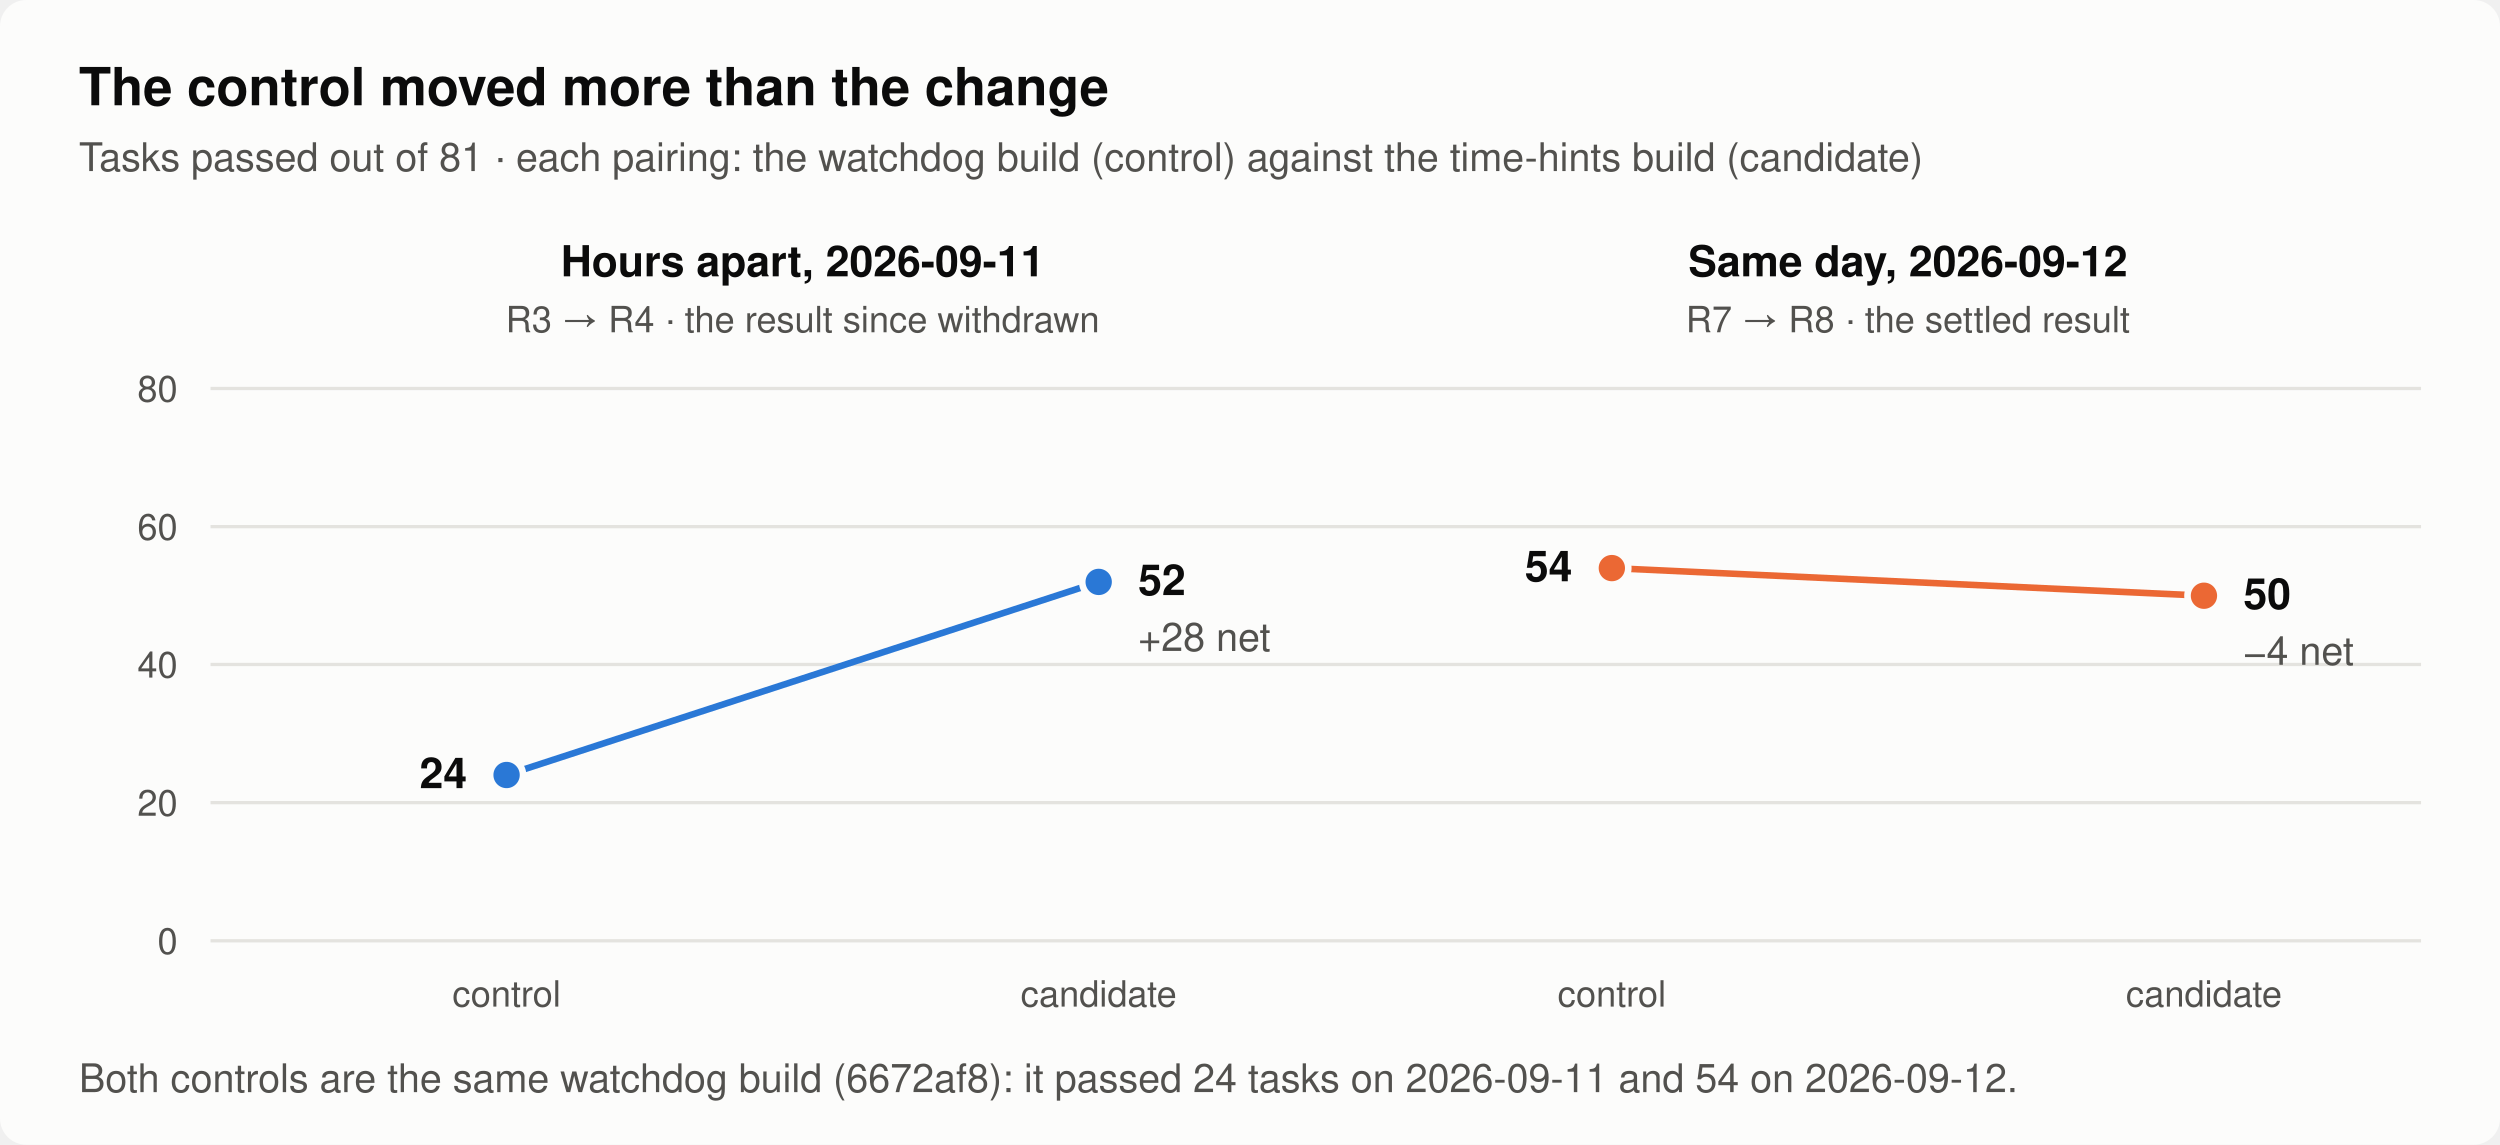
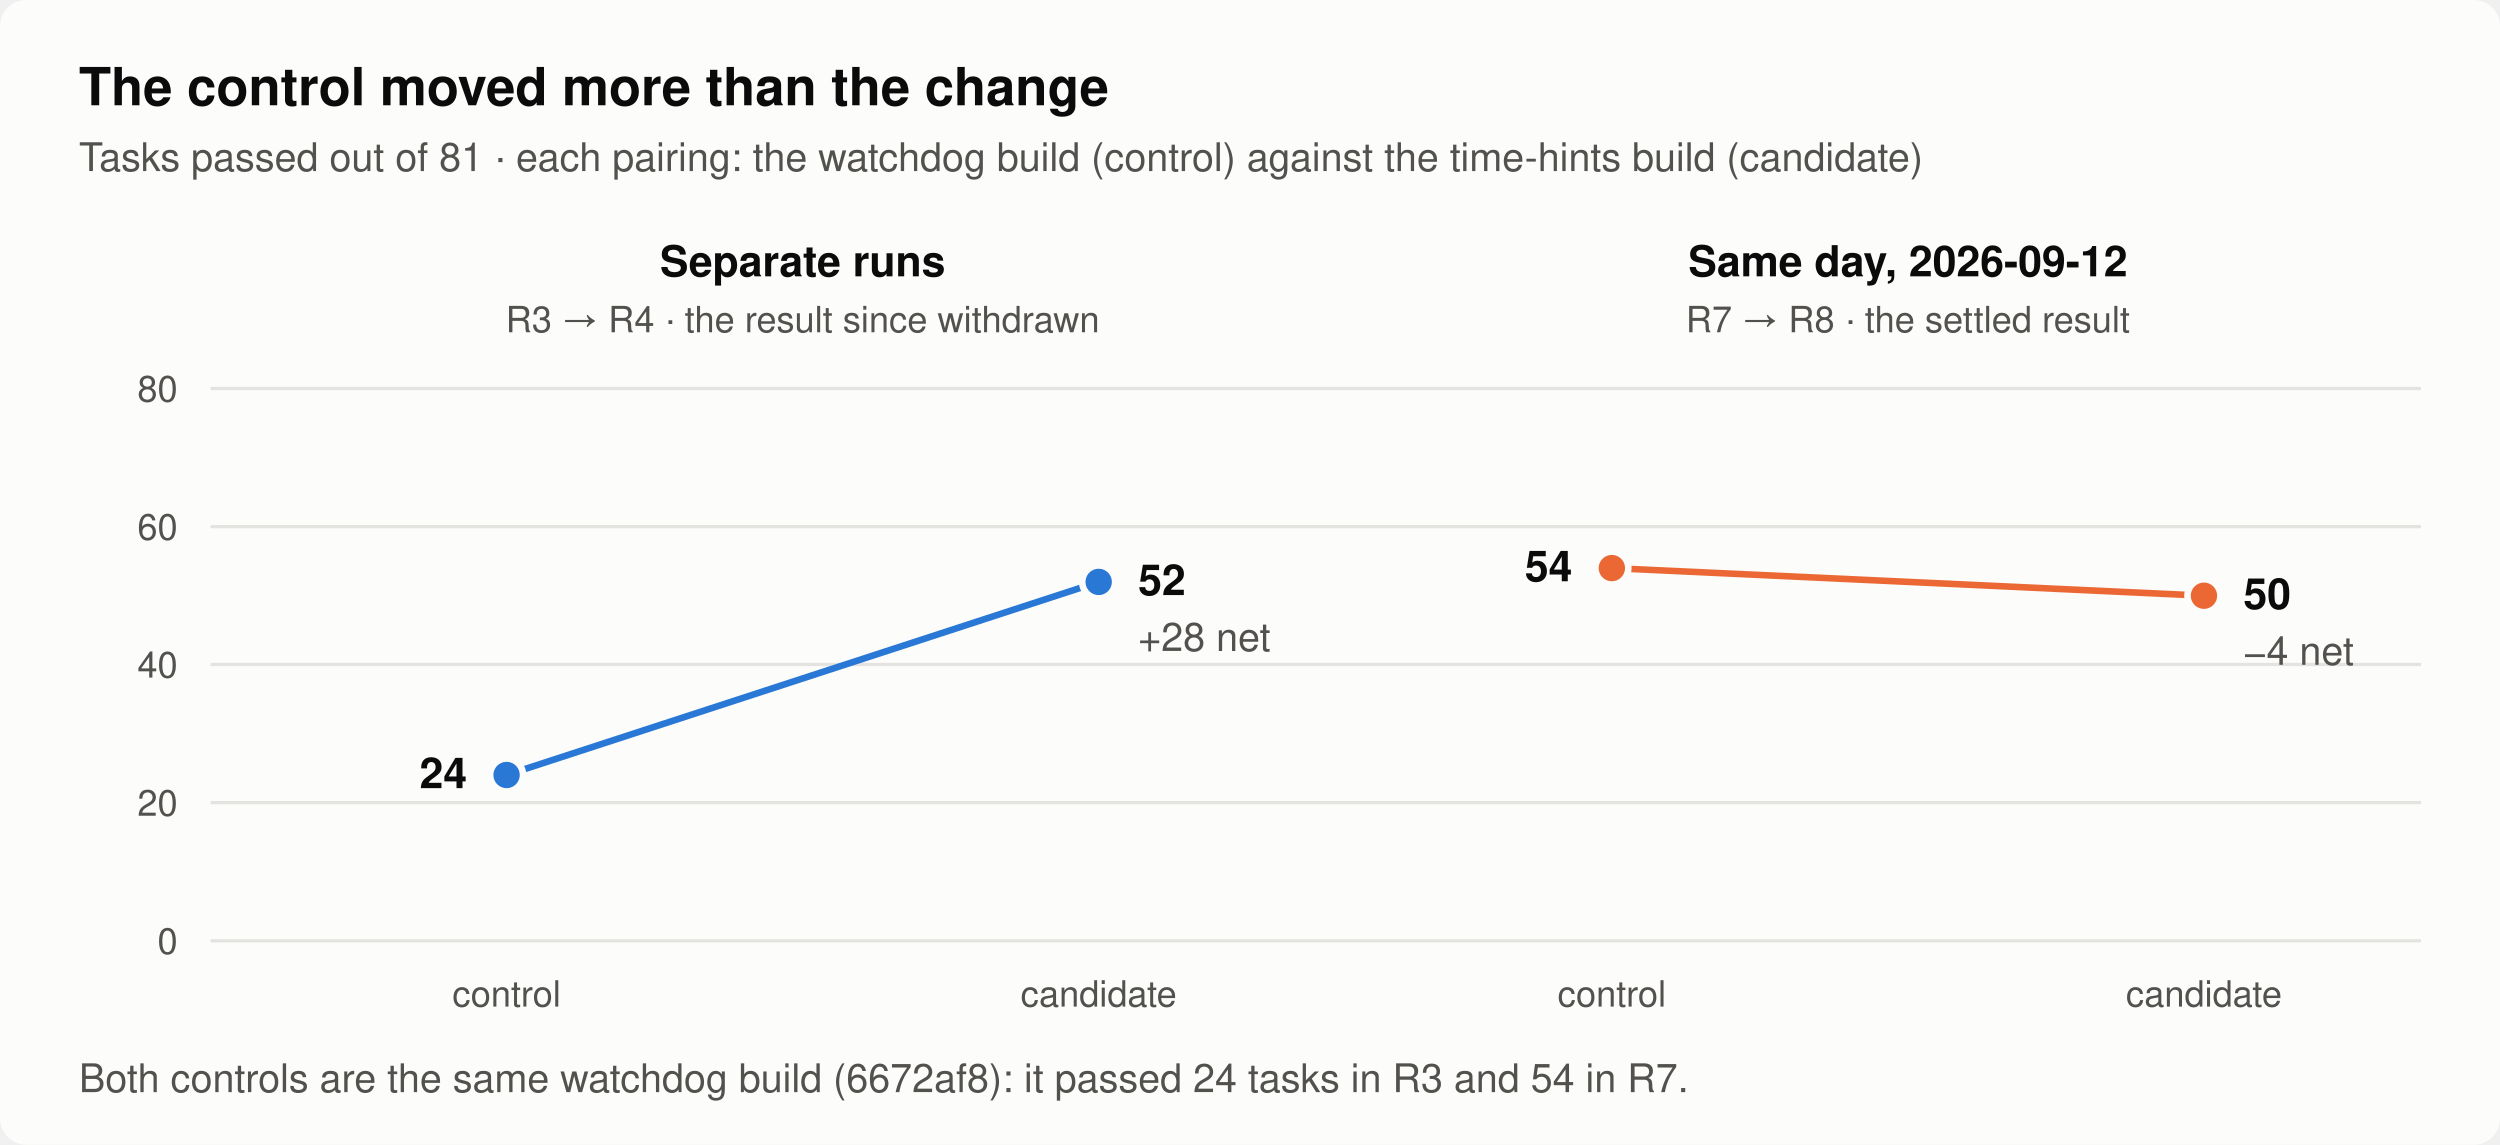
<svg xmlns="http://www.w3.org/2000/svg" viewBox="0 0 760 348" width="760" height="348" role="img" aria-labelledby="title desc">
  <style>
  text { font-family: -apple-system, BlinkMacSystemFont, "Segoe UI", Helvetica, Arial, sans-serif; }
  .surface { fill: #fcfcfb; } .ink { fill: #0b0b0b; } .ink2 { fill: #52514e; } .grid { stroke: #e4e3df; }
  .s1 { fill: #2a78d6; } .s2 { fill: #1baf7a; } .s3 { fill: #eb6834; } .sx { fill: #b9b7b0; }
  .l1 { stroke: #2a78d6; } .l3 { stroke: #eb6834; } .ring { stroke: #fcfcfb; }
  .on-s1 { fill: #ffffff; } .on-s2 { fill: #0b0b0b; } .on-s3 { fill: #0b0b0b; }
  @media (prefers-color-scheme: dark) {
    .surface { fill: #1a1a19; } .ink { fill: #ffffff; } .ink2 { fill: #c3c2b7; } .grid { stroke: #383835; }
    .s1 { fill: #3987e5; } .s2 { fill: #199e70; } .s3 { fill: #d95926; } .sx { fill: #6f6e69; }
    .l1 { stroke: #3987e5; } .l3 { stroke: #d95926; } .ring { stroke: #1a1a19; }
    .on-s1 { fill: #ffffff; } .on-s2 { fill: #0b0b0b; } .on-s3 { fill: #0b0b0b; }
  }
</style>
  <rect class="surface" width="760" height="348" rx="8" />
  <text class="ink" x="24" y="32" font-size="16" font-weight="600">The control moved more than the change</text>
  <text class="ink2" x="24" y="52" font-size="12">Tasks passed out of 81 · each pairing: the watchdog build (control) against the time-hints build (candidate)</text>
  <line class="grid" x1="64" y1="286.0" x2="736" y2="286.0" stroke-width="1" />
  <text class="ink2" x="54" y="290.0" font-size="11" text-anchor="end">0</text>
  <line class="grid" x1="64" y1="244.0" x2="736" y2="244.0" stroke-width="1" />
  <text class="ink2" x="54" y="248.0" font-size="11" text-anchor="end">20</text>
  <line class="grid" x1="64" y1="202.0" x2="736" y2="202.0" stroke-width="1" />
  <text class="ink2" x="54" y="206.0" font-size="11" text-anchor="end">40</text>
  <line class="grid" x1="64" y1="160.1" x2="736" y2="160.1" stroke-width="1" />
  <text class="ink2" x="54" y="164.1" font-size="11" text-anchor="end">60</text>
  <line class="grid" x1="64" y1="118.1" x2="736" y2="118.1" stroke-width="1" />
  <text class="ink2" x="54" y="122.1" font-size="11" text-anchor="end">80</text>
-   <text class="ink" x="244" y="84" font-size="13" font-weight="600" text-anchor="middle">Hours apart, 2026-09-11</text>
+   <text class="ink" x="244" y="84" font-size="13" font-weight="600" text-anchor="middle">Separate runs</text>
  <text class="ink2" x="244" y="101" font-size="11" text-anchor="middle">R3 → R4 · the result since withdrawn</text>
  <line class="l1" x1="154" y1="235.6" x2="334" y2="176.9" stroke-width="2" stroke-linecap="round" />
  <circle class="s1 ring" cx="154" cy="235.6" r="5" stroke-width="2" />
  <text class="ink" x="142" y="239.6" font-size="13" font-weight="600" text-anchor="end">24</text>
  <circle class="s1 ring" cx="334" cy="176.9" r="5" stroke-width="2" />
  <text class="ink" x="346" y="180.9" font-size="13" font-weight="600" text-anchor="start">52</text>
  <text class="ink2" x="346" y="197.9" font-size="12">+28 net</text>
  <text class="ink2" x="154" y="306" font-size="11" text-anchor="middle">control</text>
  <text class="ink2" x="334" y="306" font-size="11" text-anchor="middle">candidate</text>
  <text class="ink" x="580" y="84" font-size="13" font-weight="600" text-anchor="middle">Same day, 2026-09-12</text>
  <text class="ink2" x="580" y="101" font-size="11" text-anchor="middle">R7 → R8 · the settled result</text>
  <line class="l3" x1="490" y1="172.7" x2="670" y2="181.1" stroke-width="2" stroke-linecap="round" />
  <circle class="s3 ring" cx="490" cy="172.7" r="5" stroke-width="2" />
  <text class="ink" x="478" y="176.7" font-size="13" font-weight="600" text-anchor="end">54</text>
  <circle class="s3 ring" cx="670" cy="181.1" r="5" stroke-width="2" />
  <text class="ink" x="682" y="185.1" font-size="13" font-weight="600" text-anchor="start">50</text>
  <text class="ink2" x="682" y="202.1" font-size="12">−4 net</text>
  <text class="ink2" x="490" y="306" font-size="11" text-anchor="middle">control</text>
  <text class="ink2" x="670" y="306" font-size="11" text-anchor="middle">candidate</text>
-   <text class="ink2" x="24" y="332" font-size="12">Both controls are the same watchdog build (6672af8): it passed 24 tasks on 2026-09-11 and 54 on 2026-09-12.</text>
+   <text class="ink2" x="24" y="332" font-size="12">Both controls are the same watchdog build (6672af8): it passed 24 tasks in R3 and 54 in R7.</text>
</svg>
